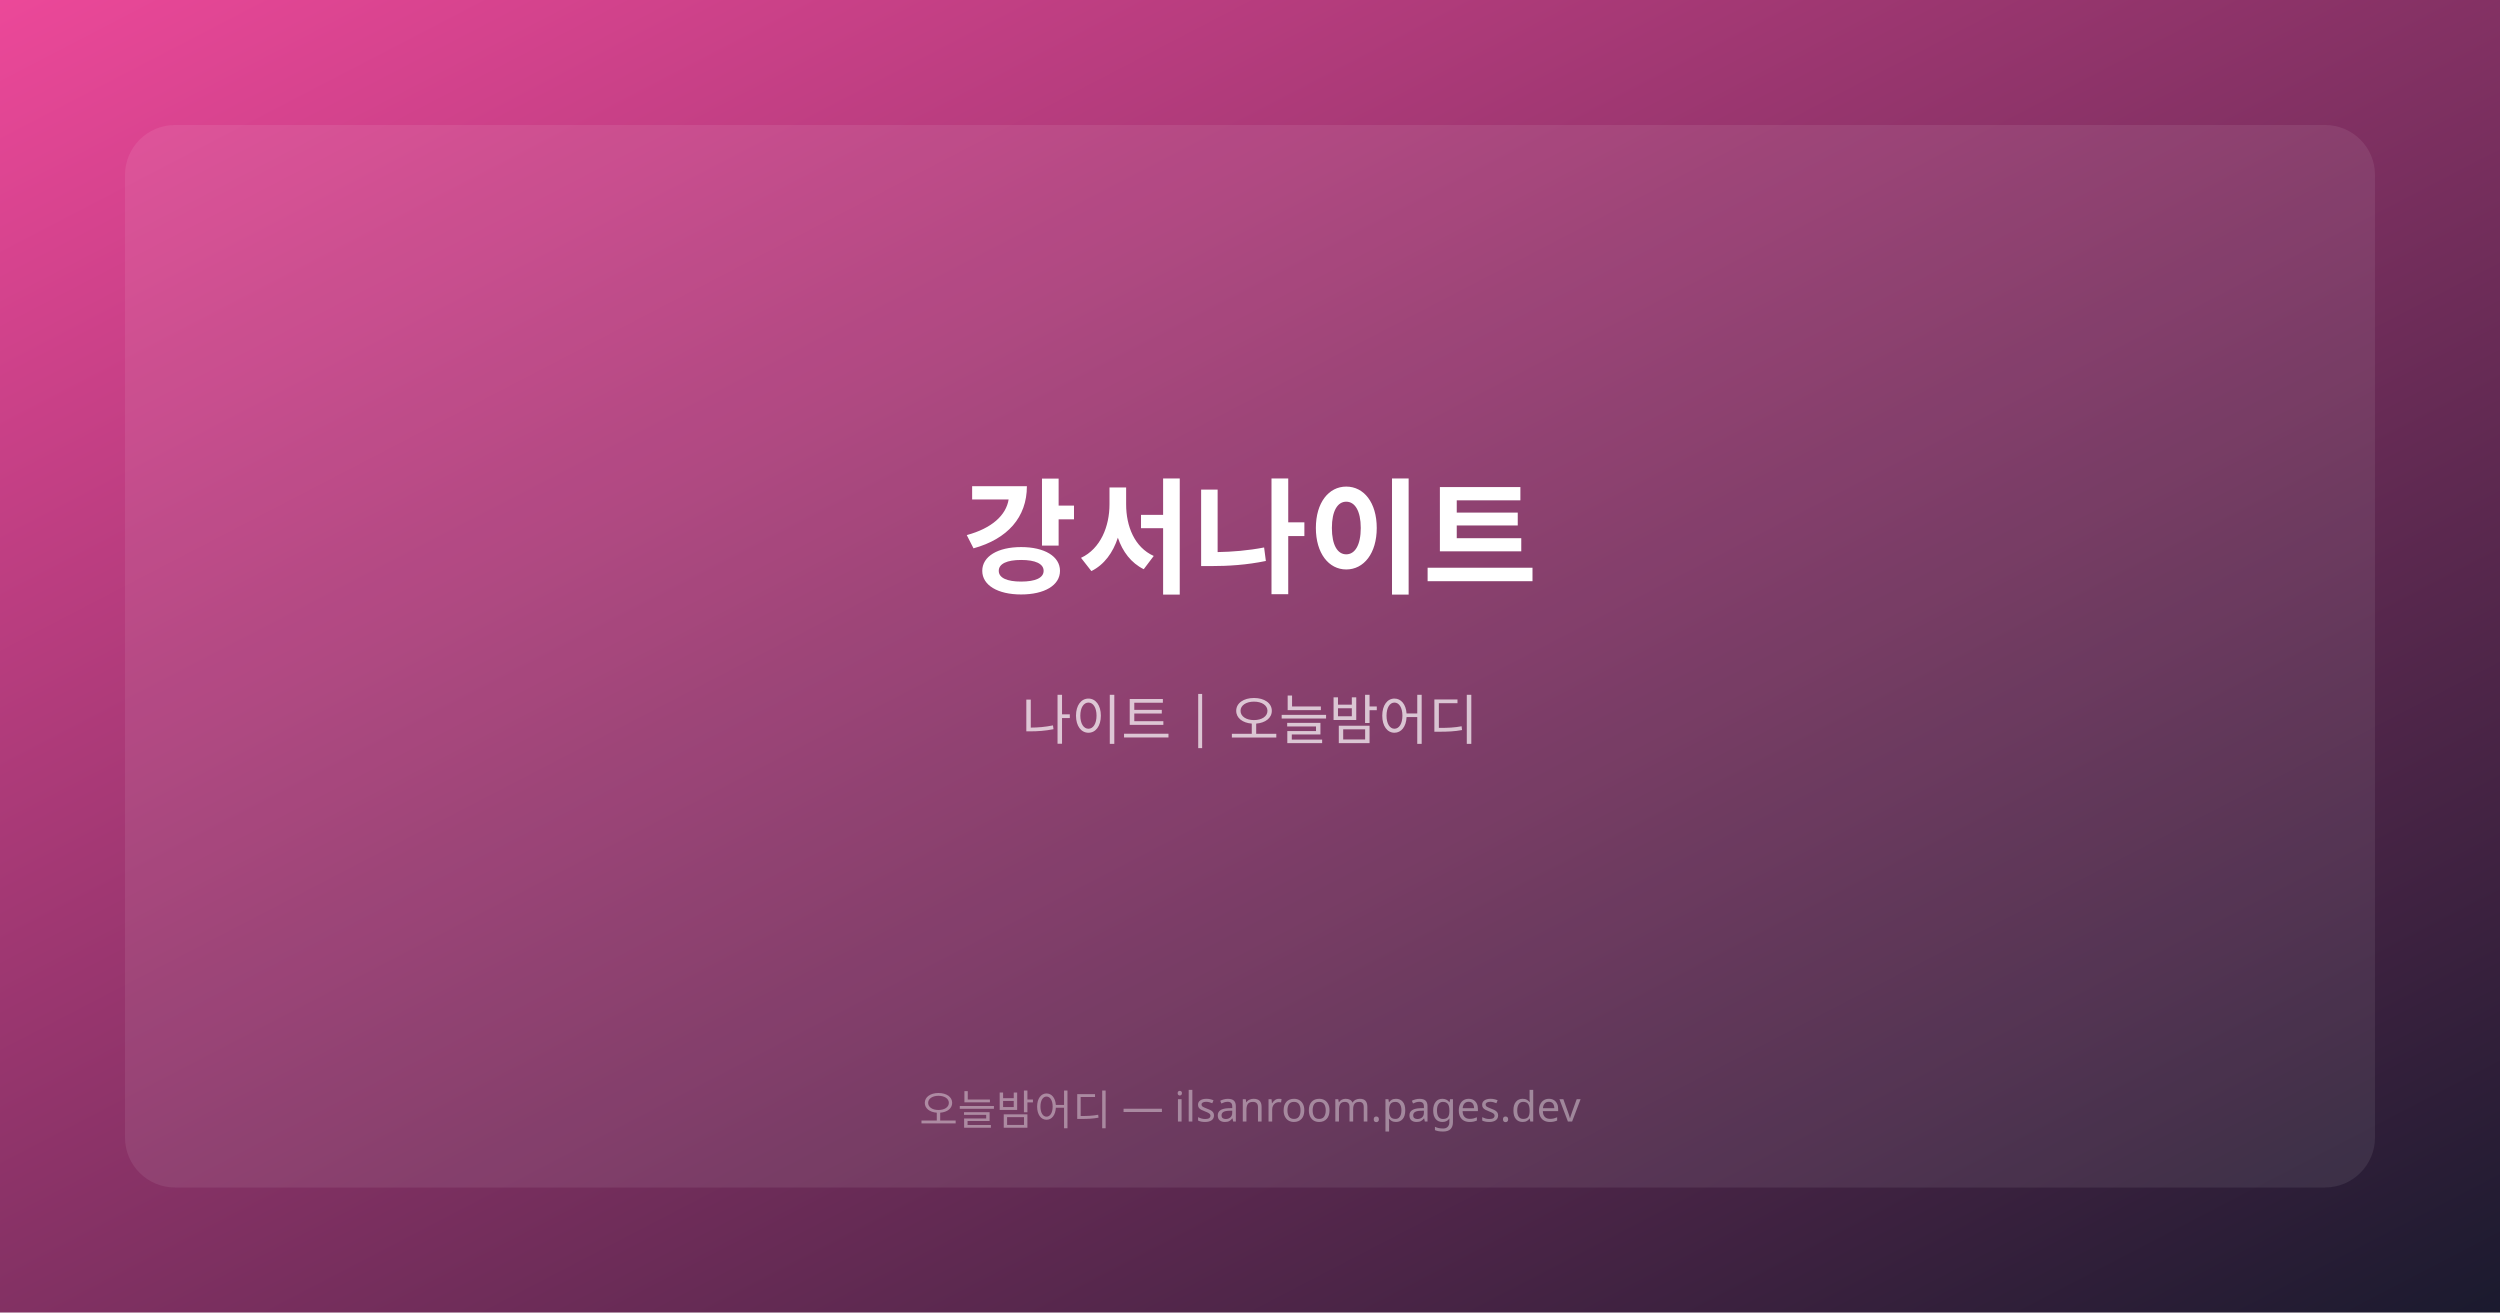
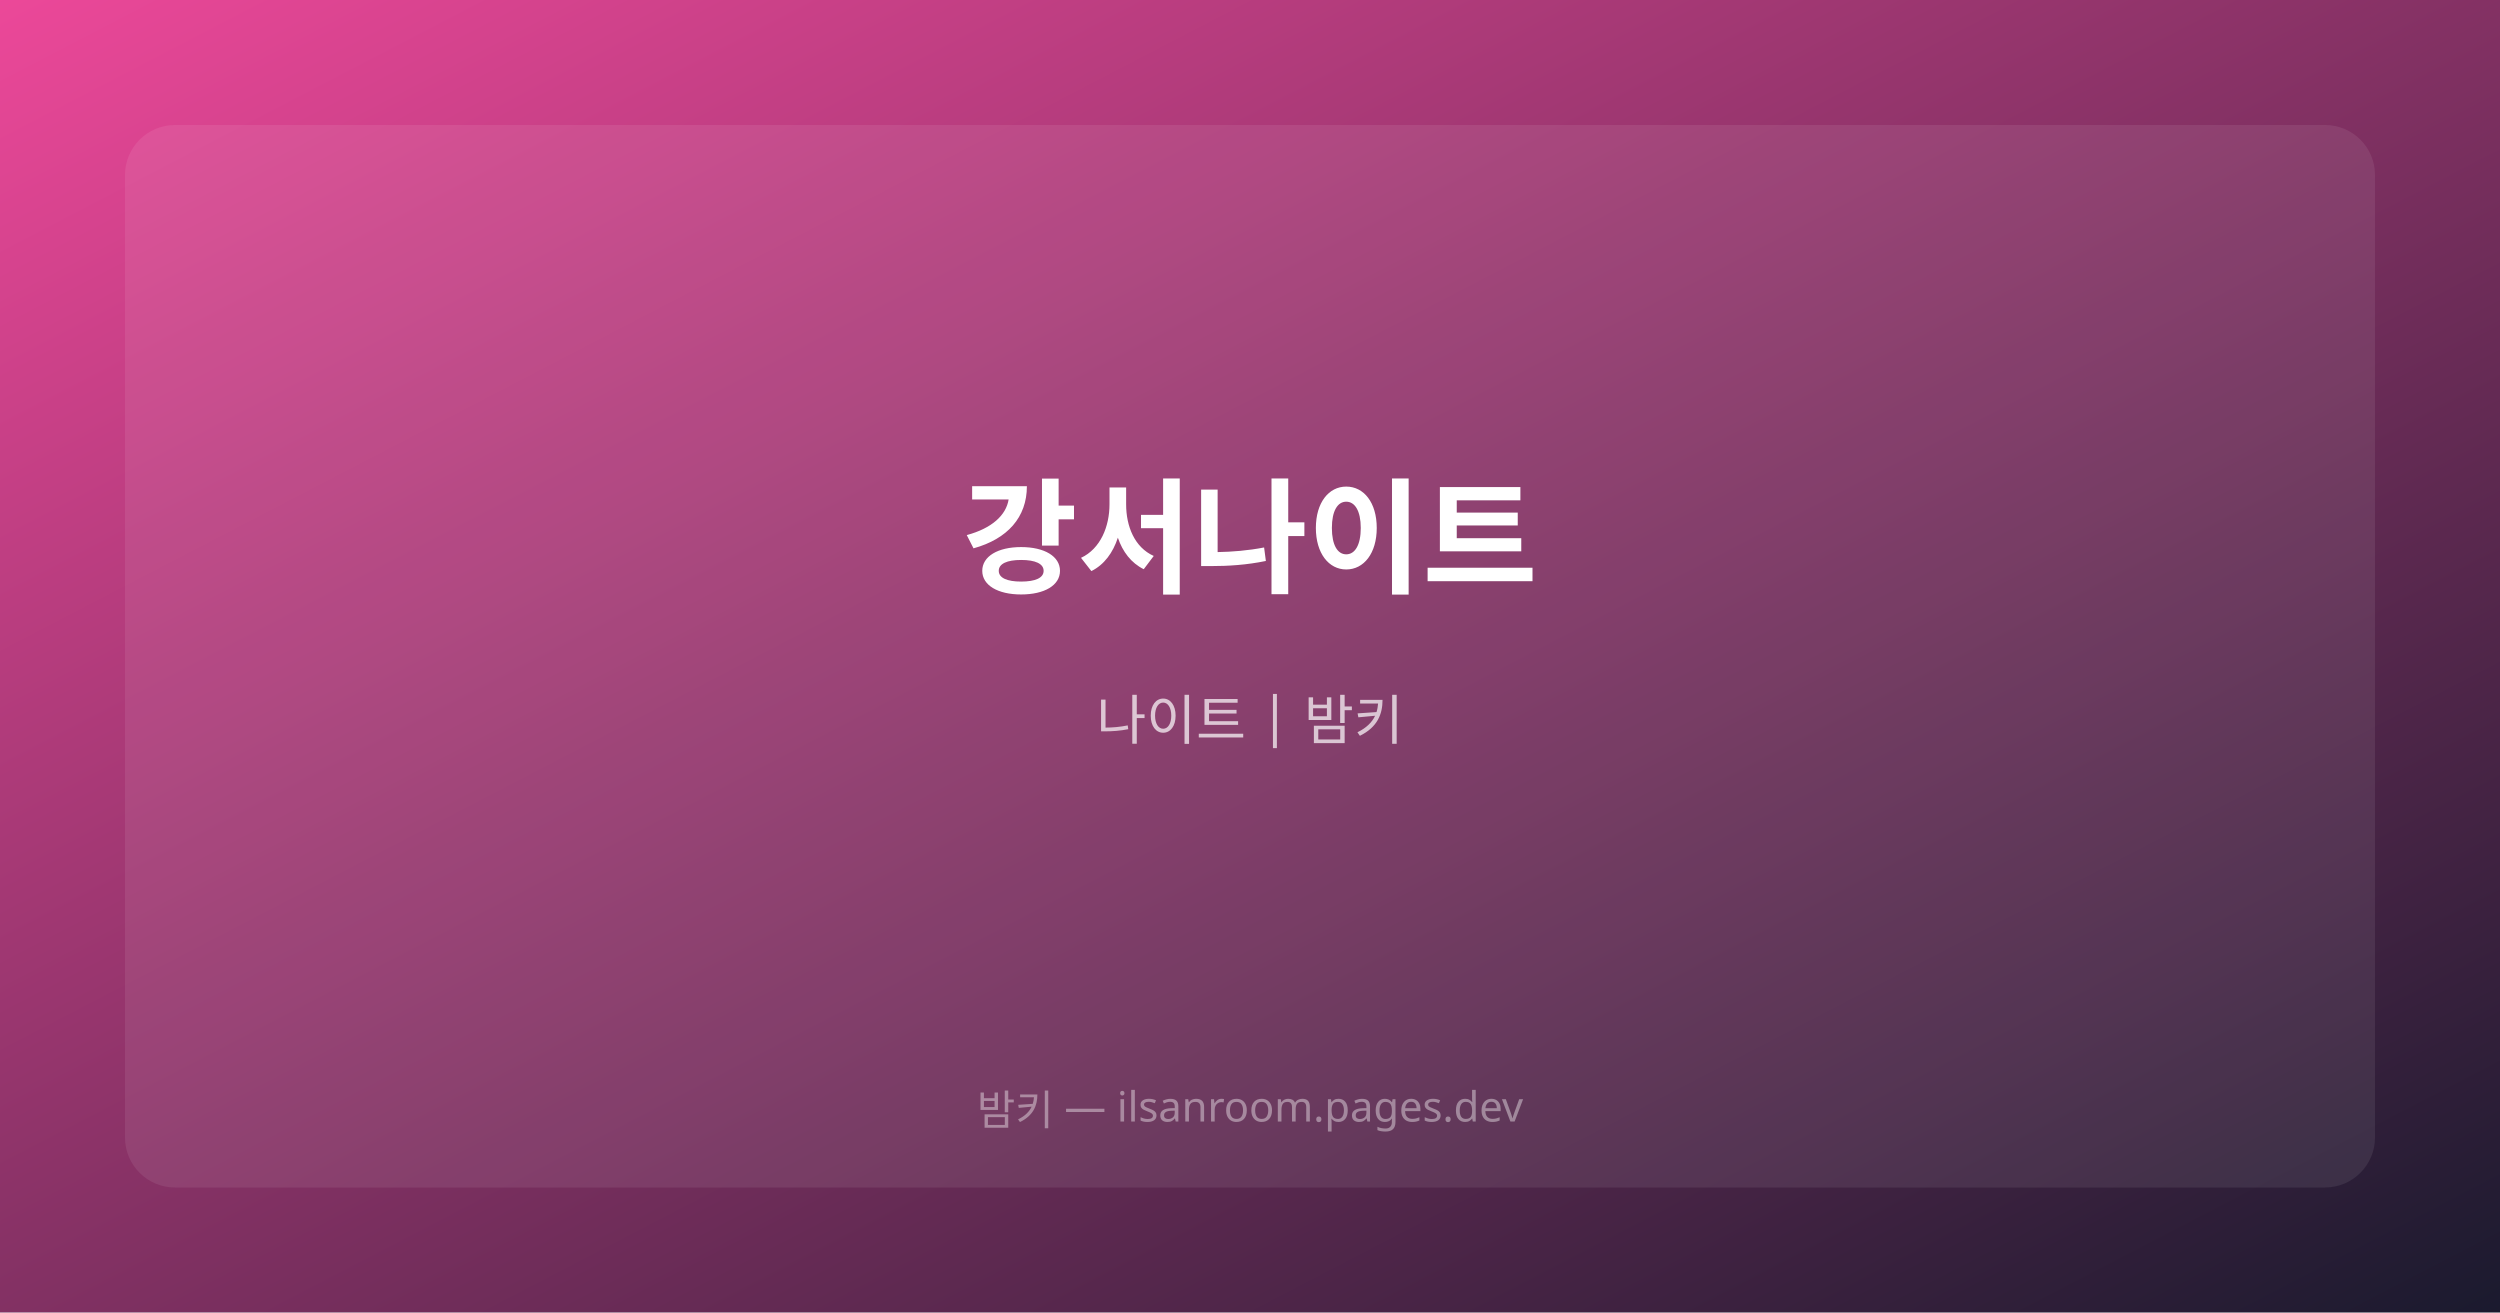
<svg xmlns="http://www.w3.org/2000/svg" width="1200" height="630" viewBox="0 0 1200 630">
  <defs>
    <linearGradient id="bg" x1="0%" y1="0%" x2="100%" y2="100%">
      <stop offset="0%" style="stop-color:#EC4899;stop-opacity:1" />
      <stop offset="100%" style="stop-color:#1a1a2e;stop-opacity:1" />
    </linearGradient>
  </defs>
  <rect width="1200" height="630" fill="url(#bg)" />
  <rect x="60" y="60" width="1080" height="510" rx="24" fill="rgba(255,255,255,0.08)" />
  <text x="600" y="280" text-anchor="middle" font-family="sans-serif" font-size="60" font-weight="bold" fill="white">강서나이트</text>
-   <text x="600" y="355" text-anchor="middle" font-family="sans-serif" font-size="26" fill="rgba(255,255,255,0.7)">나이트 | 오늘밤어디</text>
-   <text x="600" y="540" text-anchor="middle" font-family="sans-serif" font-size="20" fill="rgba(255,255,255,0.4)">오늘밤어디 — ilsanroom.pages.dev</text>
+   <text x="600" y="355" text-anchor="middle" font-family="sans-serif" font-size="26" fill="rgba(255,255,255,0.7)">나이트 | 밤키</text>
+   <text x="600" y="540" text-anchor="middle" font-family="sans-serif" font-size="20" fill="rgba(255,255,255,0.4)">밤키 — ilsanroom.pages.dev</text>
</svg>
